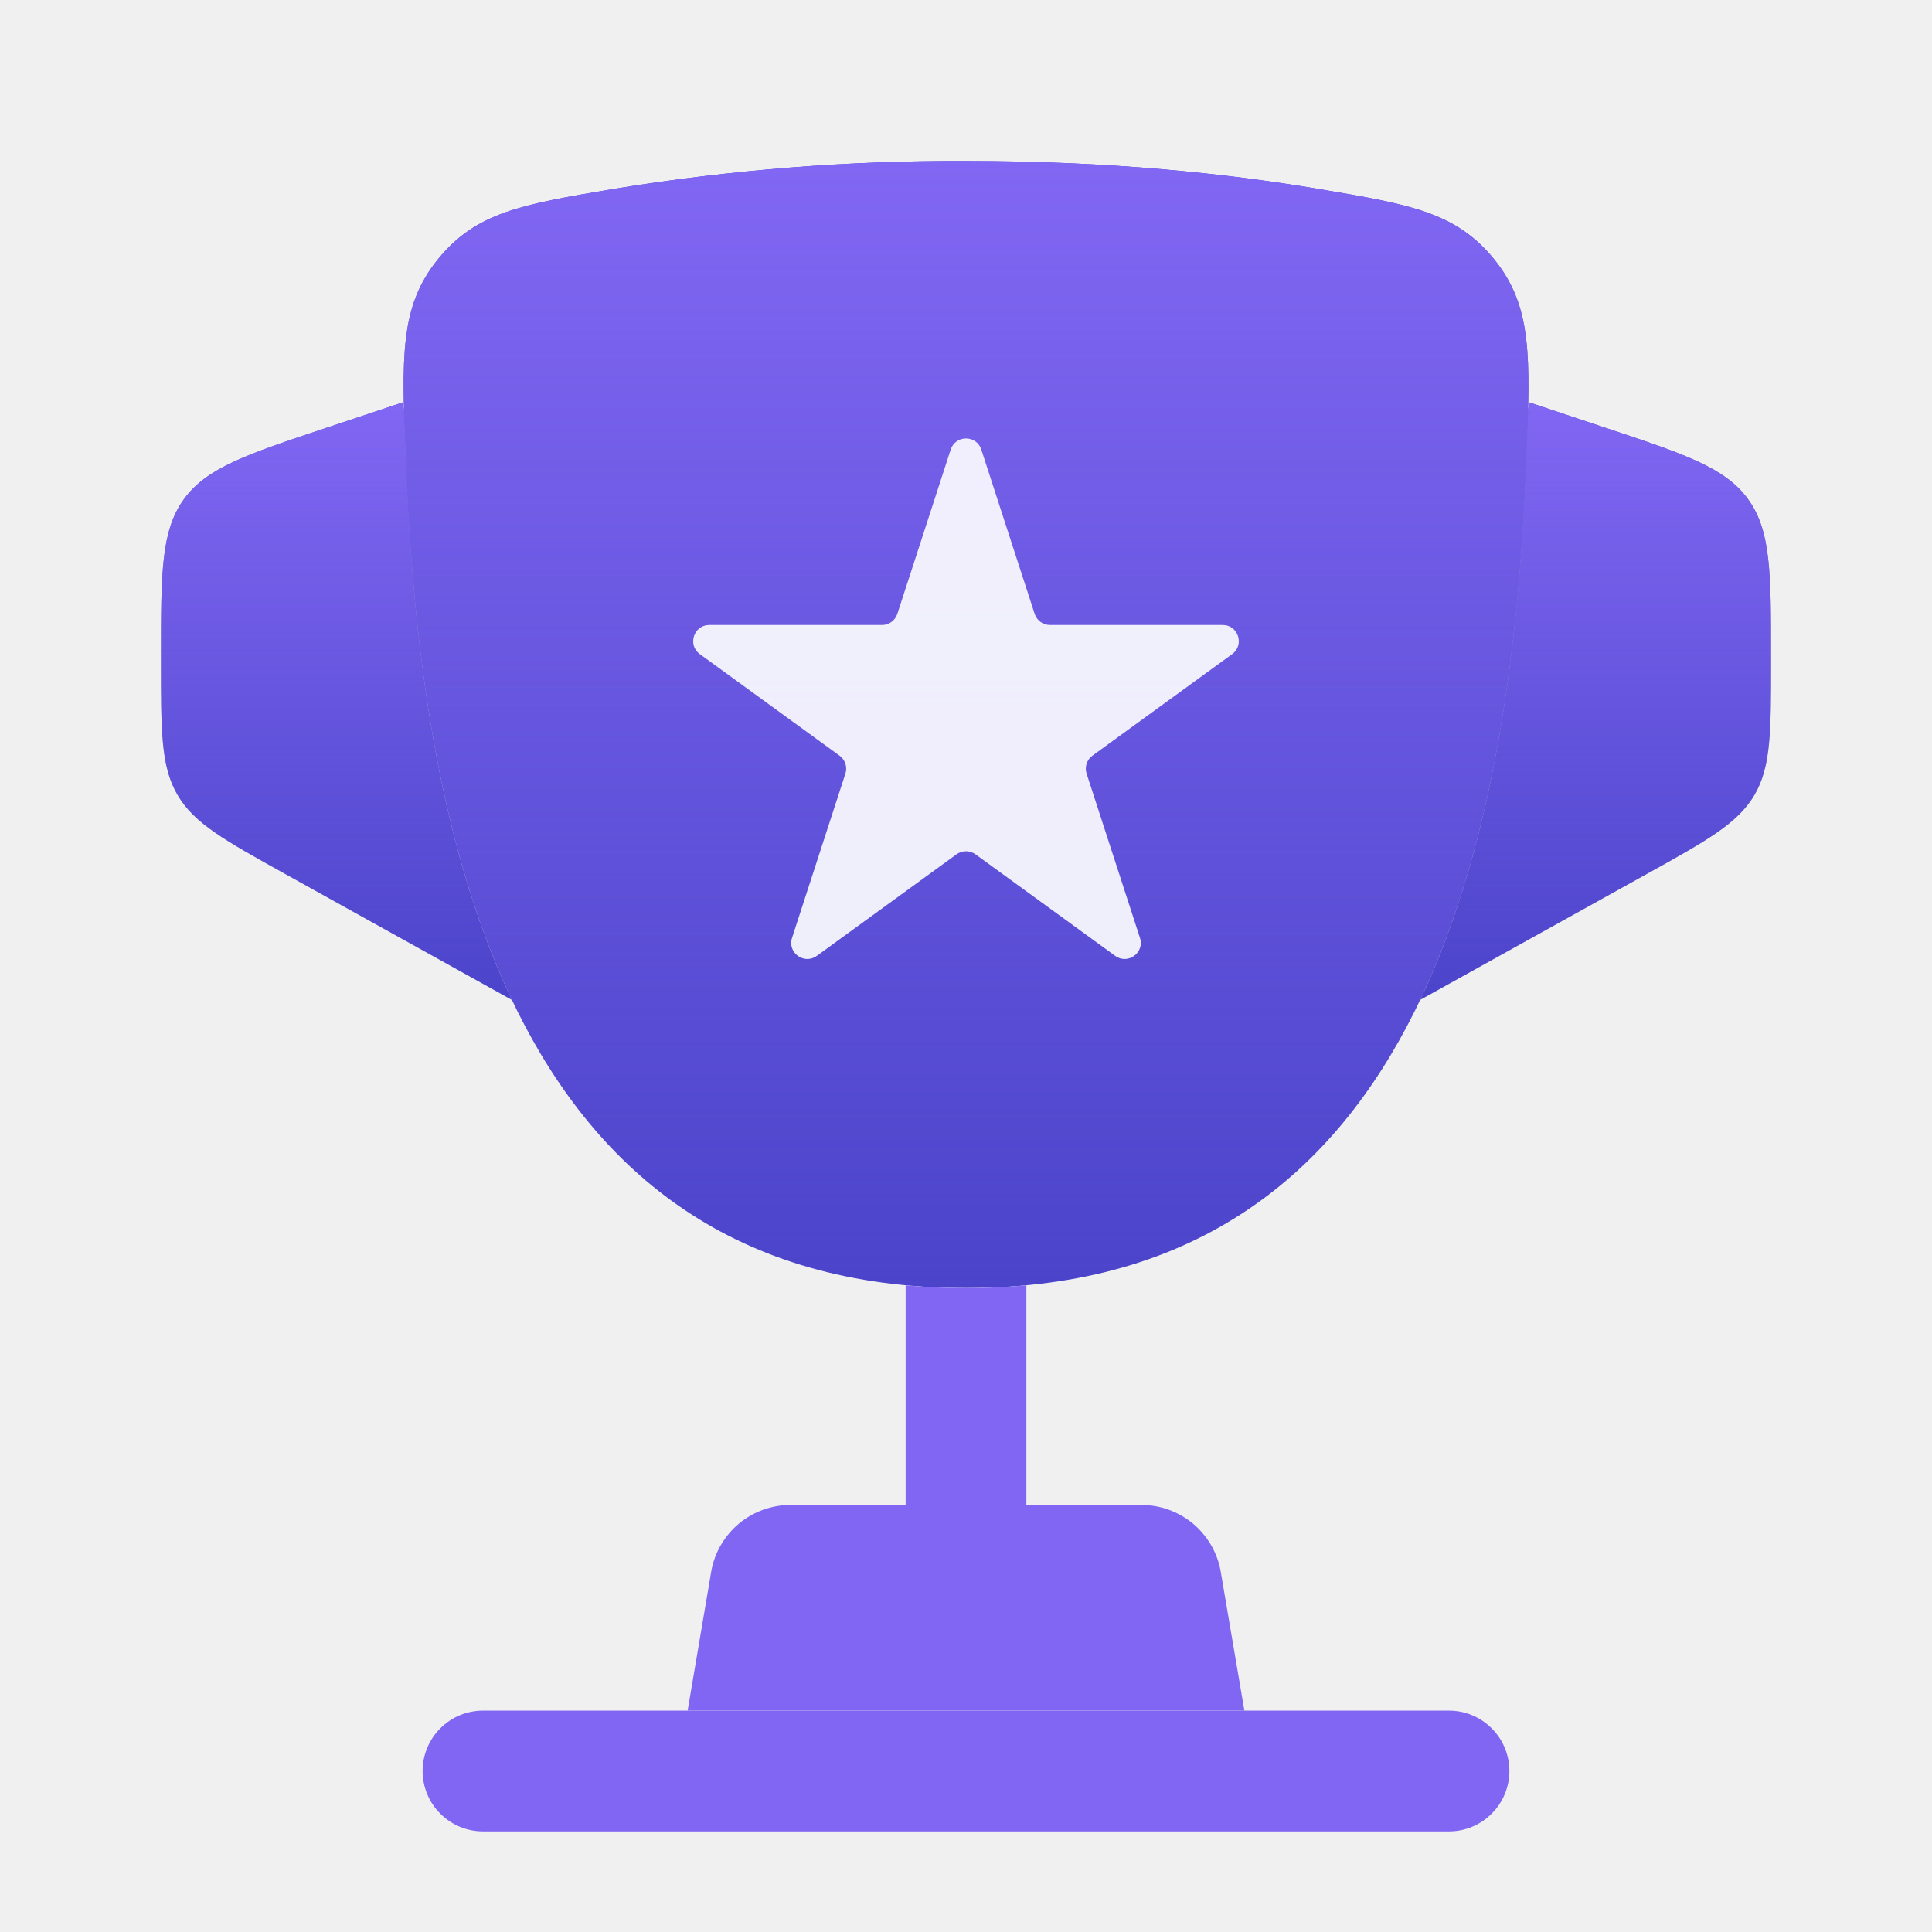
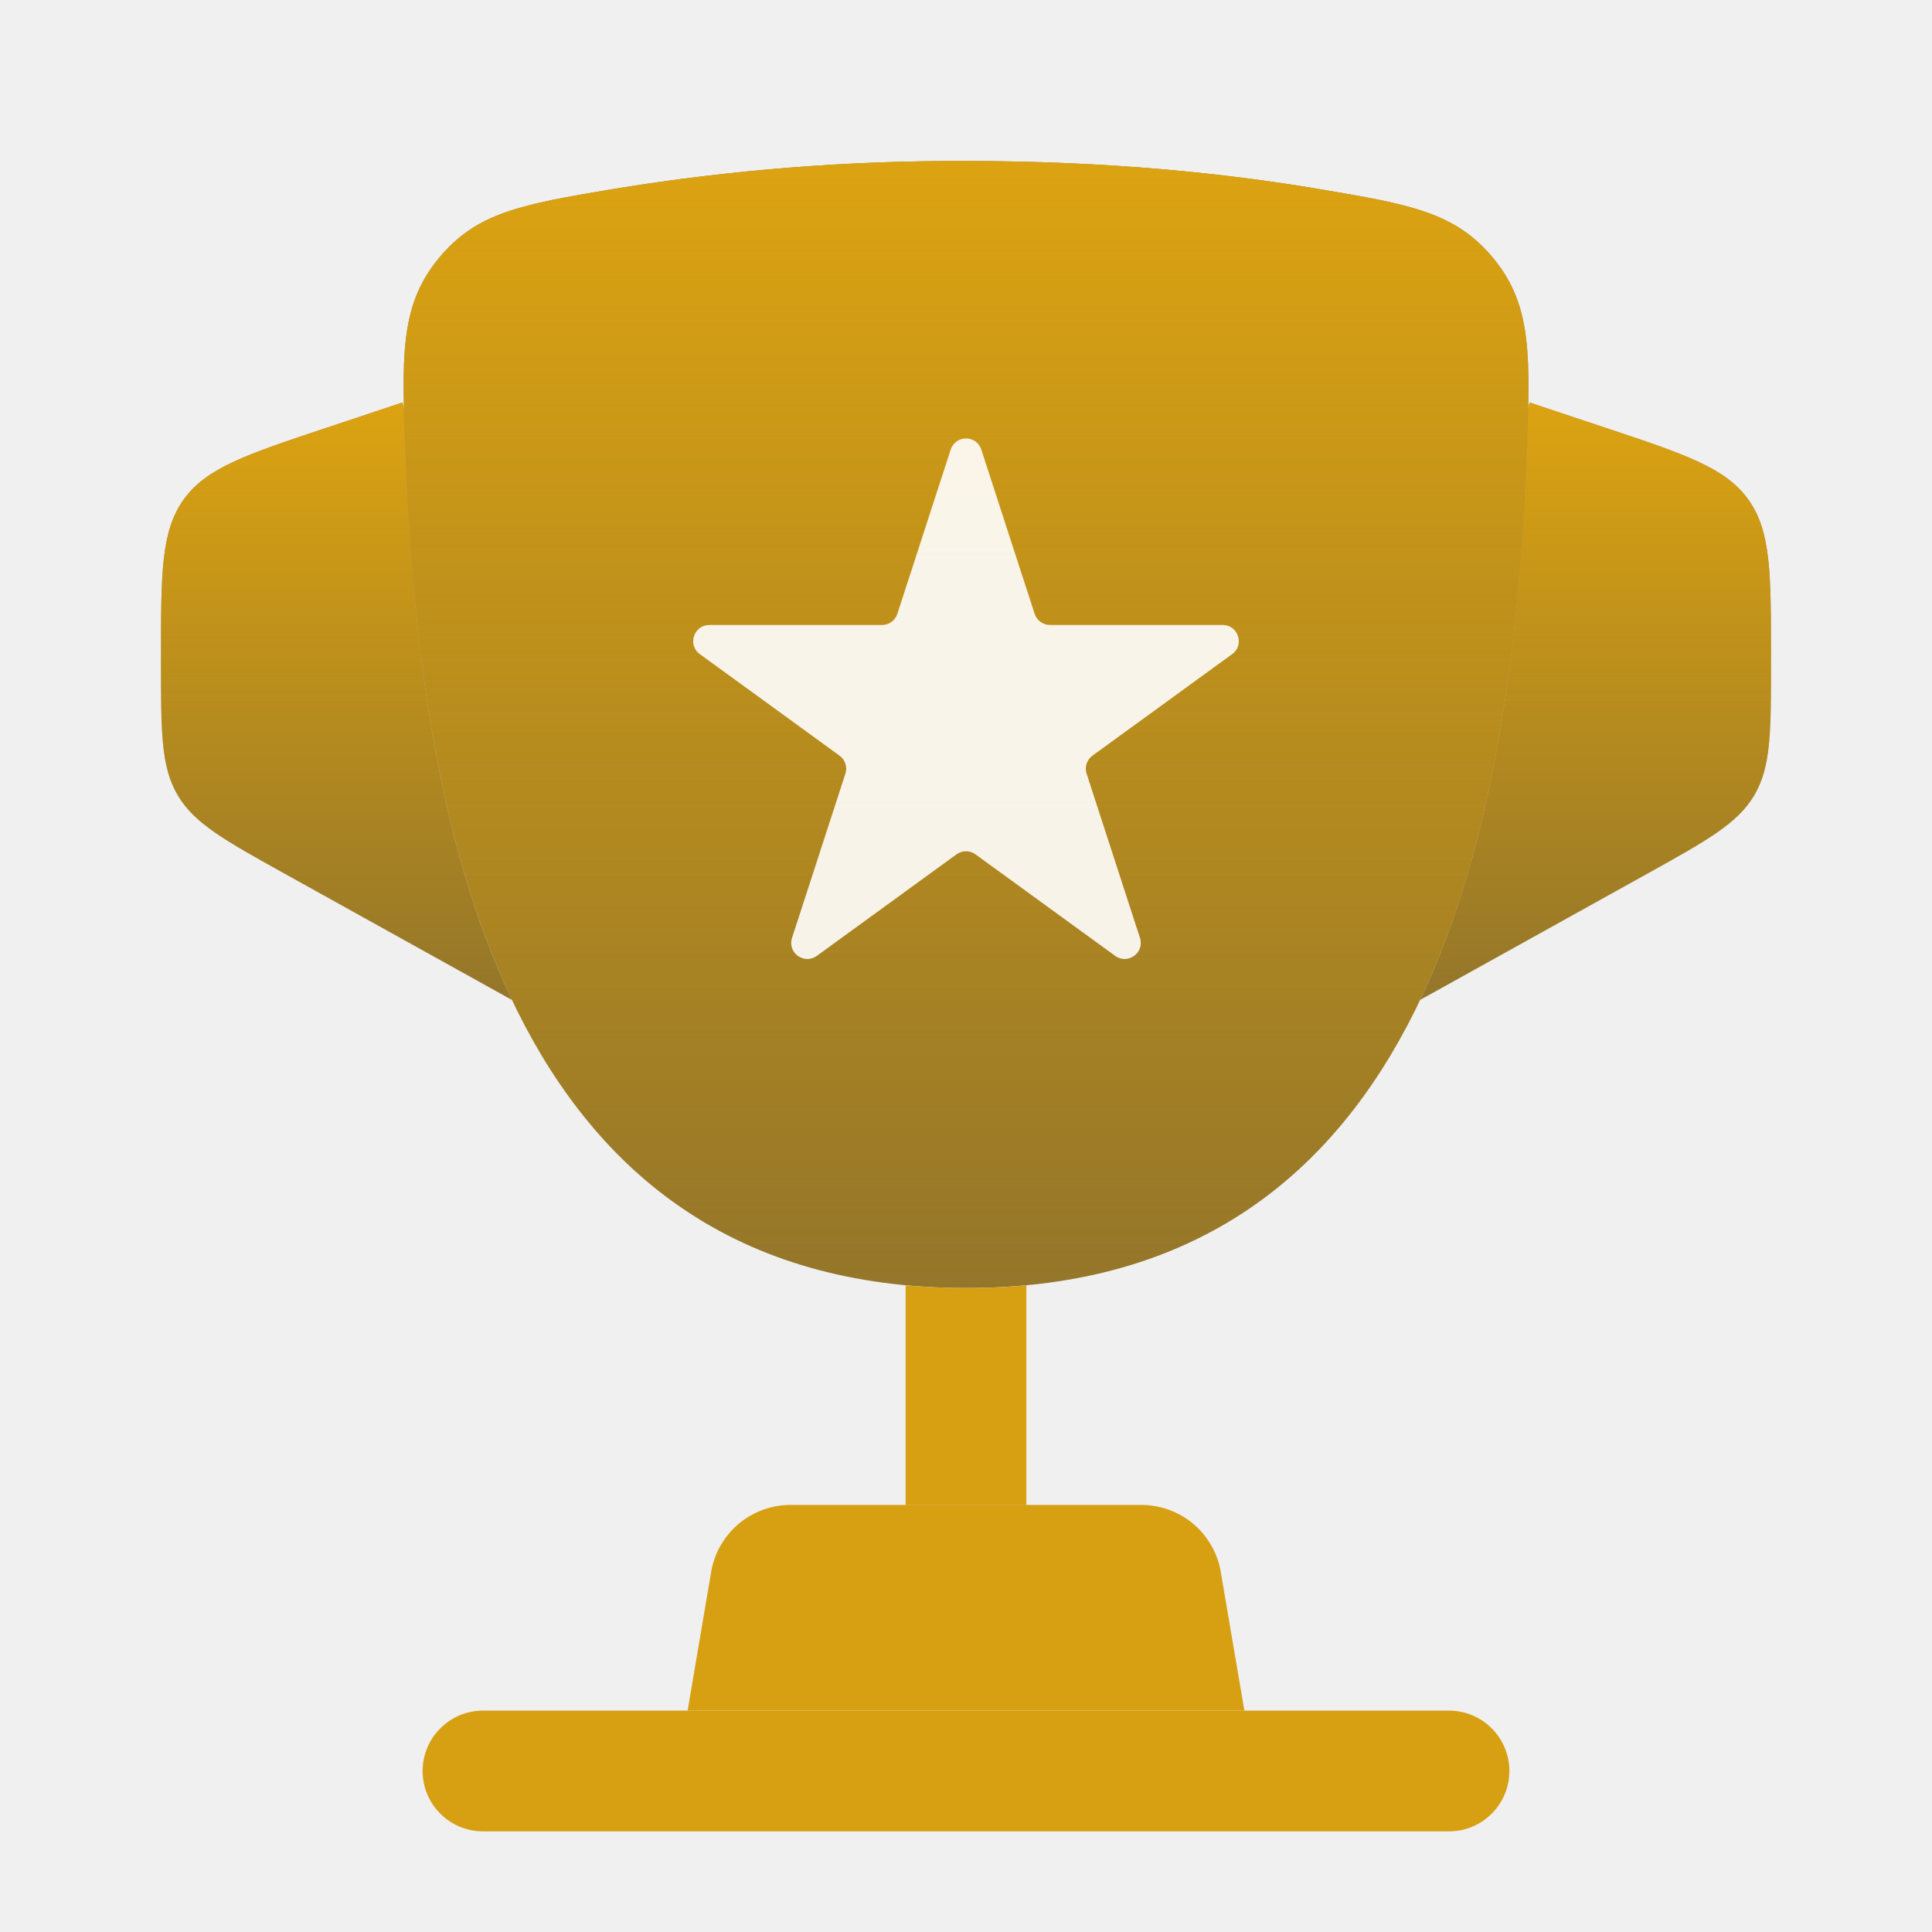
<svg xmlns="http://www.w3.org/2000/svg" preserveAspectRatio="none" width="100%" height="100%" overflow="visible" style="display: block;" viewBox="0 0 24 24" fill="none">
  <g id="Frame" clip-path="url(#clip0_0_4)">
    <g id="Vector">
</g>
    <g id="Vector_2">
-       <path d="M12 16C6.24 16 5.22 10.26 5.04 5.706C4.989 4.44 4.964 3.806 5.44 3.221C5.915 2.635 6.484 2.539 7.623 2.347C9.07 2.11 10.534 1.994 12 2C13.784 2 15.253 2.157 16.377 2.347C17.516 2.539 18.085 2.635 18.561 3.221C19.037 3.807 19.011 4.44 18.961 5.706C18.781 10.26 17.761 16 12.001 16" fill="#4B44CA" />
+       <path d="M12 16C6.24 16 5.22 10.26 5.04 5.706C4.989 4.44 4.964 3.806 5.44 3.221C5.915 2.635 6.484 2.539 7.623 2.347C9.07 2.11 10.534 1.994 12 2C13.784 2 15.253 2.157 16.377 2.347C17.516 2.539 18.085 2.635 18.561 3.221C19.037 3.807 19.011 4.44 18.961 5.706C18.781 10.26 17.761 16 12.001 16" fill="#94762A" />
      <path d="M12 16C6.24 16 5.22 10.26 5.04 5.706C4.989 4.44 4.964 3.806 5.44 3.221C5.915 2.635 6.484 2.539 7.623 2.347C9.07 2.11 10.534 1.994 12 2C13.784 2 15.253 2.157 16.377 2.347C17.516 2.539 18.085 2.635 18.561 3.221C19.037 3.807 19.011 4.44 18.961 5.706C18.781 10.26 17.761 16 12.001 16" fill="url(#paint0_linear_0_4)" />
    </g>
    <g id="Vector_3">
-       <path d="M17.64 12.422L20.457 10.857C21.209 10.439 21.585 10.23 21.793 9.878C22 9.526 22 9.096 22 8.235V8.162C22 7.119 22 6.597 21.717 6.204C21.434 5.811 20.939 5.646 19.949 5.316L19 5L18.983 5.085C18.978 5.274 18.97 5.481 18.961 5.706C18.873 7.931 18.584 10.439 17.641 12.422M5.04 5.706C5.127 7.931 5.416 10.439 6.36 12.422L3.543 10.857C2.791 10.439 2.414 10.23 2.207 9.878C2 9.526 2 9.096 2 8.235V8.162C2 7.119 2 6.597 2.283 6.204C2.566 5.811 3.061 5.646 4.051 5.316L5 5L5.017 5.087C5.022 5.274 5.03 5.481 5.039 5.707" fill="#4B44CA" />
+       <path d="M17.64 12.422L20.457 10.857C21.209 10.439 21.585 10.23 21.793 9.878C22 9.526 22 9.096 22 8.235V8.162C22 7.119 22 6.597 21.717 6.204C21.434 5.811 20.939 5.646 19.949 5.316L19 5L18.983 5.085C18.978 5.274 18.97 5.481 18.961 5.706C18.873 7.931 18.584 10.439 17.641 12.422M5.04 5.706C5.127 7.931 5.416 10.439 6.36 12.422L3.543 10.857C2.791 10.439 2.414 10.23 2.207 9.878C2 9.526 2 9.096 2 8.235V8.162C2 7.119 2 6.597 2.283 6.204C2.566 5.811 3.061 5.646 4.051 5.316L5 5L5.017 5.087C5.022 5.274 5.03 5.481 5.039 5.707" fill="#94762A" />
      <path d="M17.64 12.422L20.457 10.857C21.209 10.439 21.585 10.23 21.793 9.878C22 9.526 22 9.096 22 8.235V8.162C22 7.119 22 6.597 21.717 6.204C21.434 5.811 20.939 5.646 19.949 5.316L19 5L18.983 5.085C18.978 5.274 18.97 5.481 18.961 5.706C18.873 7.931 18.584 10.439 17.641 12.422M5.04 5.706C5.127 7.931 5.416 10.439 6.36 12.422L3.543 10.857C2.791 10.439 2.414 10.23 2.207 9.878C2 9.526 2 9.096 2 8.235V8.162C2 7.119 2 6.597 2.283 6.204C2.566 5.811 3.061 5.646 4.051 5.316L5 5L5.017 5.087C5.022 5.274 5.03 5.481 5.039 5.707" fill="url(#paint1_linear_0_4)" />
    </g>
-     <path id="Vector_4" fill-rule="evenodd" clip-rule="evenodd" d="M5.25 22C5.25 21.801 5.329 21.61 5.47 21.47C5.61 21.329 5.801 21.25 6 21.25H18C18.199 21.25 18.39 21.329 18.53 21.47C18.671 21.61 18.75 21.801 18.75 22C18.75 22.199 18.671 22.39 18.53 22.53C18.39 22.671 18.199 22.75 18 22.75H6C5.801 22.75 5.61 22.671 5.47 22.53C5.329 22.39 5.25 22.199 5.25 22Z" fill="#8066F2" />
-     <path id="Vector_5" d="M15.458 21.249H8.542L8.839 19.499C8.884 19.273 9.007 19.069 9.185 18.922C9.364 18.776 9.588 18.695 9.819 18.695H14.18C14.411 18.695 14.635 18.776 14.814 18.922C14.992 19.069 15.115 19.273 15.16 19.499L15.458 21.249Z" fill="#8066F2" />
-     <path id="Vector_6" d="M12 16.001C11.74 16.001 11.49 15.989 11.25 15.967V18.697H12.75V15.967C12.501 15.99 12.25 16.001 12 16.001Z" fill="#8066F2" />
+     <path id="Vector_4" fill-rule="evenodd" clip-rule="evenodd" d="M5.25 22C5.25 21.801 5.329 21.61 5.47 21.47C5.61 21.329 5.801 21.25 6 21.25H18C18.199 21.25 18.39 21.329 18.53 21.47C18.671 21.61 18.75 21.801 18.75 22C18.75 22.199 18.671 22.39 18.53 22.53C18.39 22.671 18.199 22.75 18 22.75H6C5.801 22.75 5.61 22.671 5.47 22.53C5.329 22.39 5.25 22.199 5.25 22Z" fill="#D79F12" />
+     <path id="Vector_5" d="M15.458 21.249H8.542L8.839 19.499C8.884 19.273 9.007 19.069 9.185 18.922C9.364 18.776 9.588 18.695 9.819 18.695H14.18C14.411 18.695 14.635 18.776 14.814 18.922C14.992 19.069 15.115 19.273 15.16 19.499L15.458 21.249Z" fill="#D79F12" />
+     <path id="Vector_6" d="M12 16.001C11.74 16.001 11.49 15.989 11.25 15.967V18.697H12.75V15.967C12.501 15.99 12.25 16.001 12 16.001Z" fill="#D79F12" />
    <path id="Star 8" d="M11.81 5.585C11.87 5.401 12.13 5.401 12.19 5.585L12.853 7.626C12.88 7.708 12.957 7.764 13.043 7.764H15.189C15.382 7.764 15.463 8.012 15.306 8.126L13.571 9.387C13.501 9.438 13.471 9.528 13.498 9.61L14.161 11.651C14.221 11.835 14.01 11.988 13.853 11.874L12.118 10.613C12.047 10.562 11.953 10.562 11.882 10.613L10.147 11.874C9.99 11.988 9.779 11.835 9.839 11.651L10.502 9.61C10.529 9.528 10.499 9.438 10.429 9.387L8.694 8.126C8.537 8.012 8.618 7.764 8.811 7.764H10.957C11.043 7.764 11.12 7.708 11.147 7.626L11.81 5.585Z" fill="white" fill-opacity="0.9" />
  </g>
  <defs>
    <linearGradient id="paint0_linear_0_4" x1="12" y1="2" x2="12" y2="16" gradientUnits="userSpaceOnUse">
-       <stop stop-color="#8167F3" />
-       <stop offset="1" stop-color="#8167F3" stop-opacity="0" />
+       <stop stop-color="#DCA311" />
+       <stop offset="1" stop-color="#DCA311" stop-opacity="0" />
    </linearGradient>
    <linearGradient id="paint1_linear_0_4" x1="12" y1="5" x2="12" y2="12.422" gradientUnits="userSpaceOnUse">
-       <stop stop-color="#8167F3" />
-       <stop offset="1" stop-color="#8167F3" stop-opacity="0" />
+       <stop stop-color="#DCA311" />
+       <stop offset="1" stop-color="#DCA311" stop-opacity="0" />
    </linearGradient>
    <clipPath id="clip0_0_4">
      <rect width="24" height="24" fill="white" />
    </clipPath>
  </defs>
</svg>
